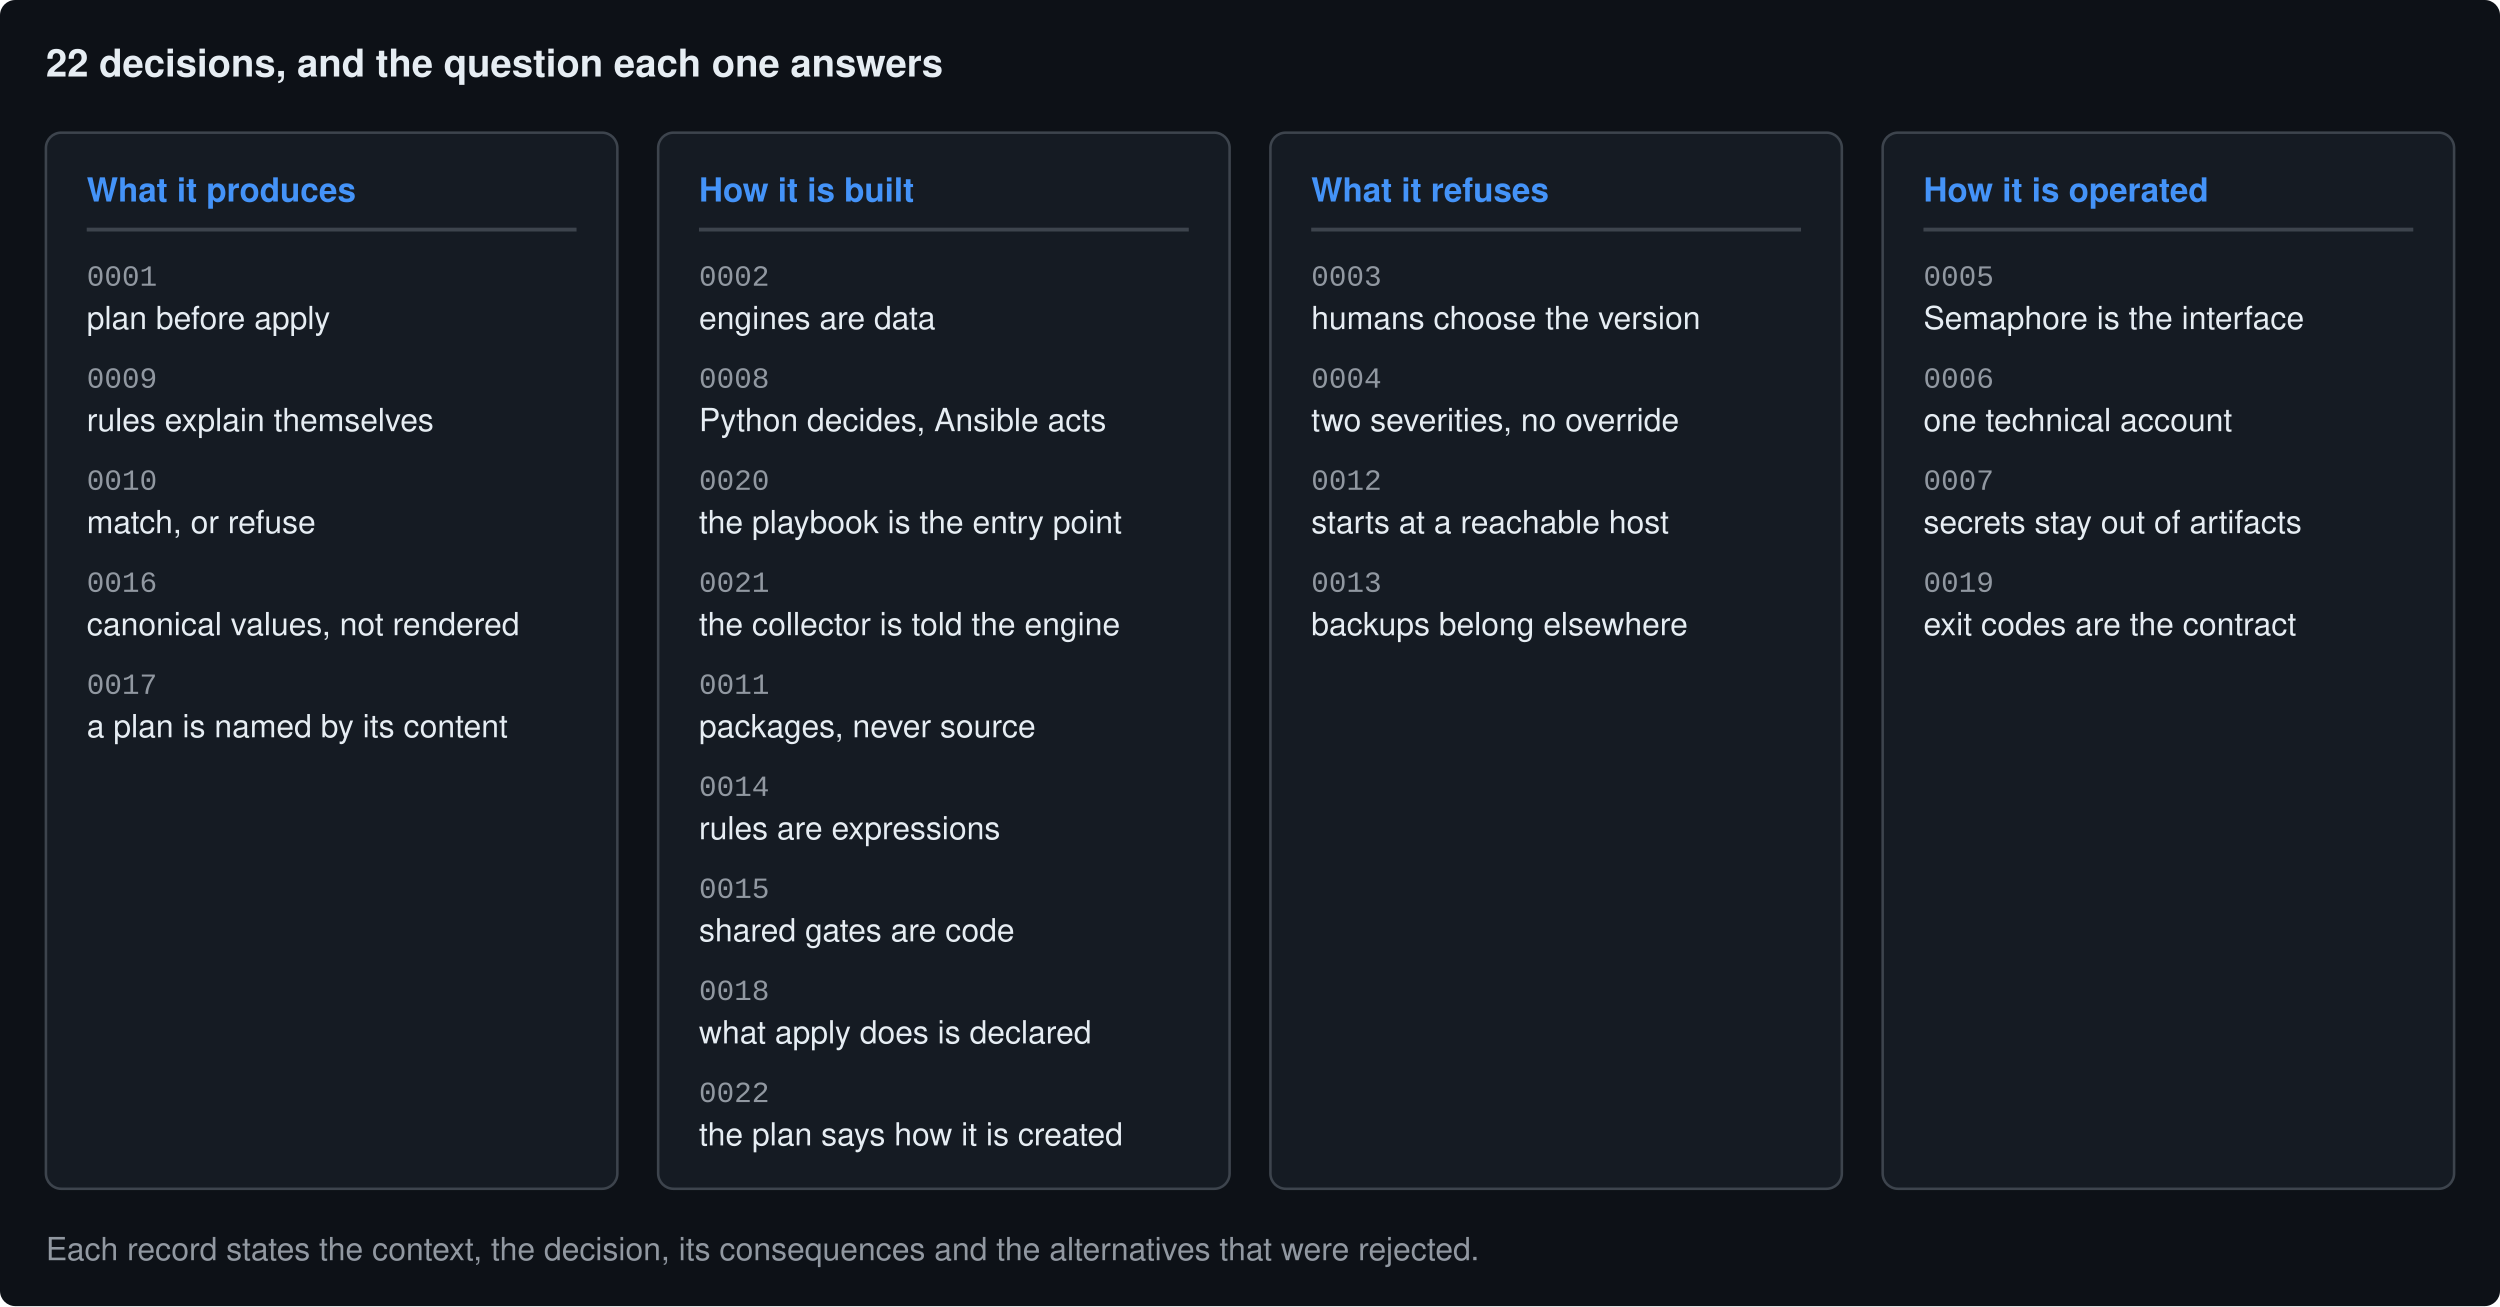
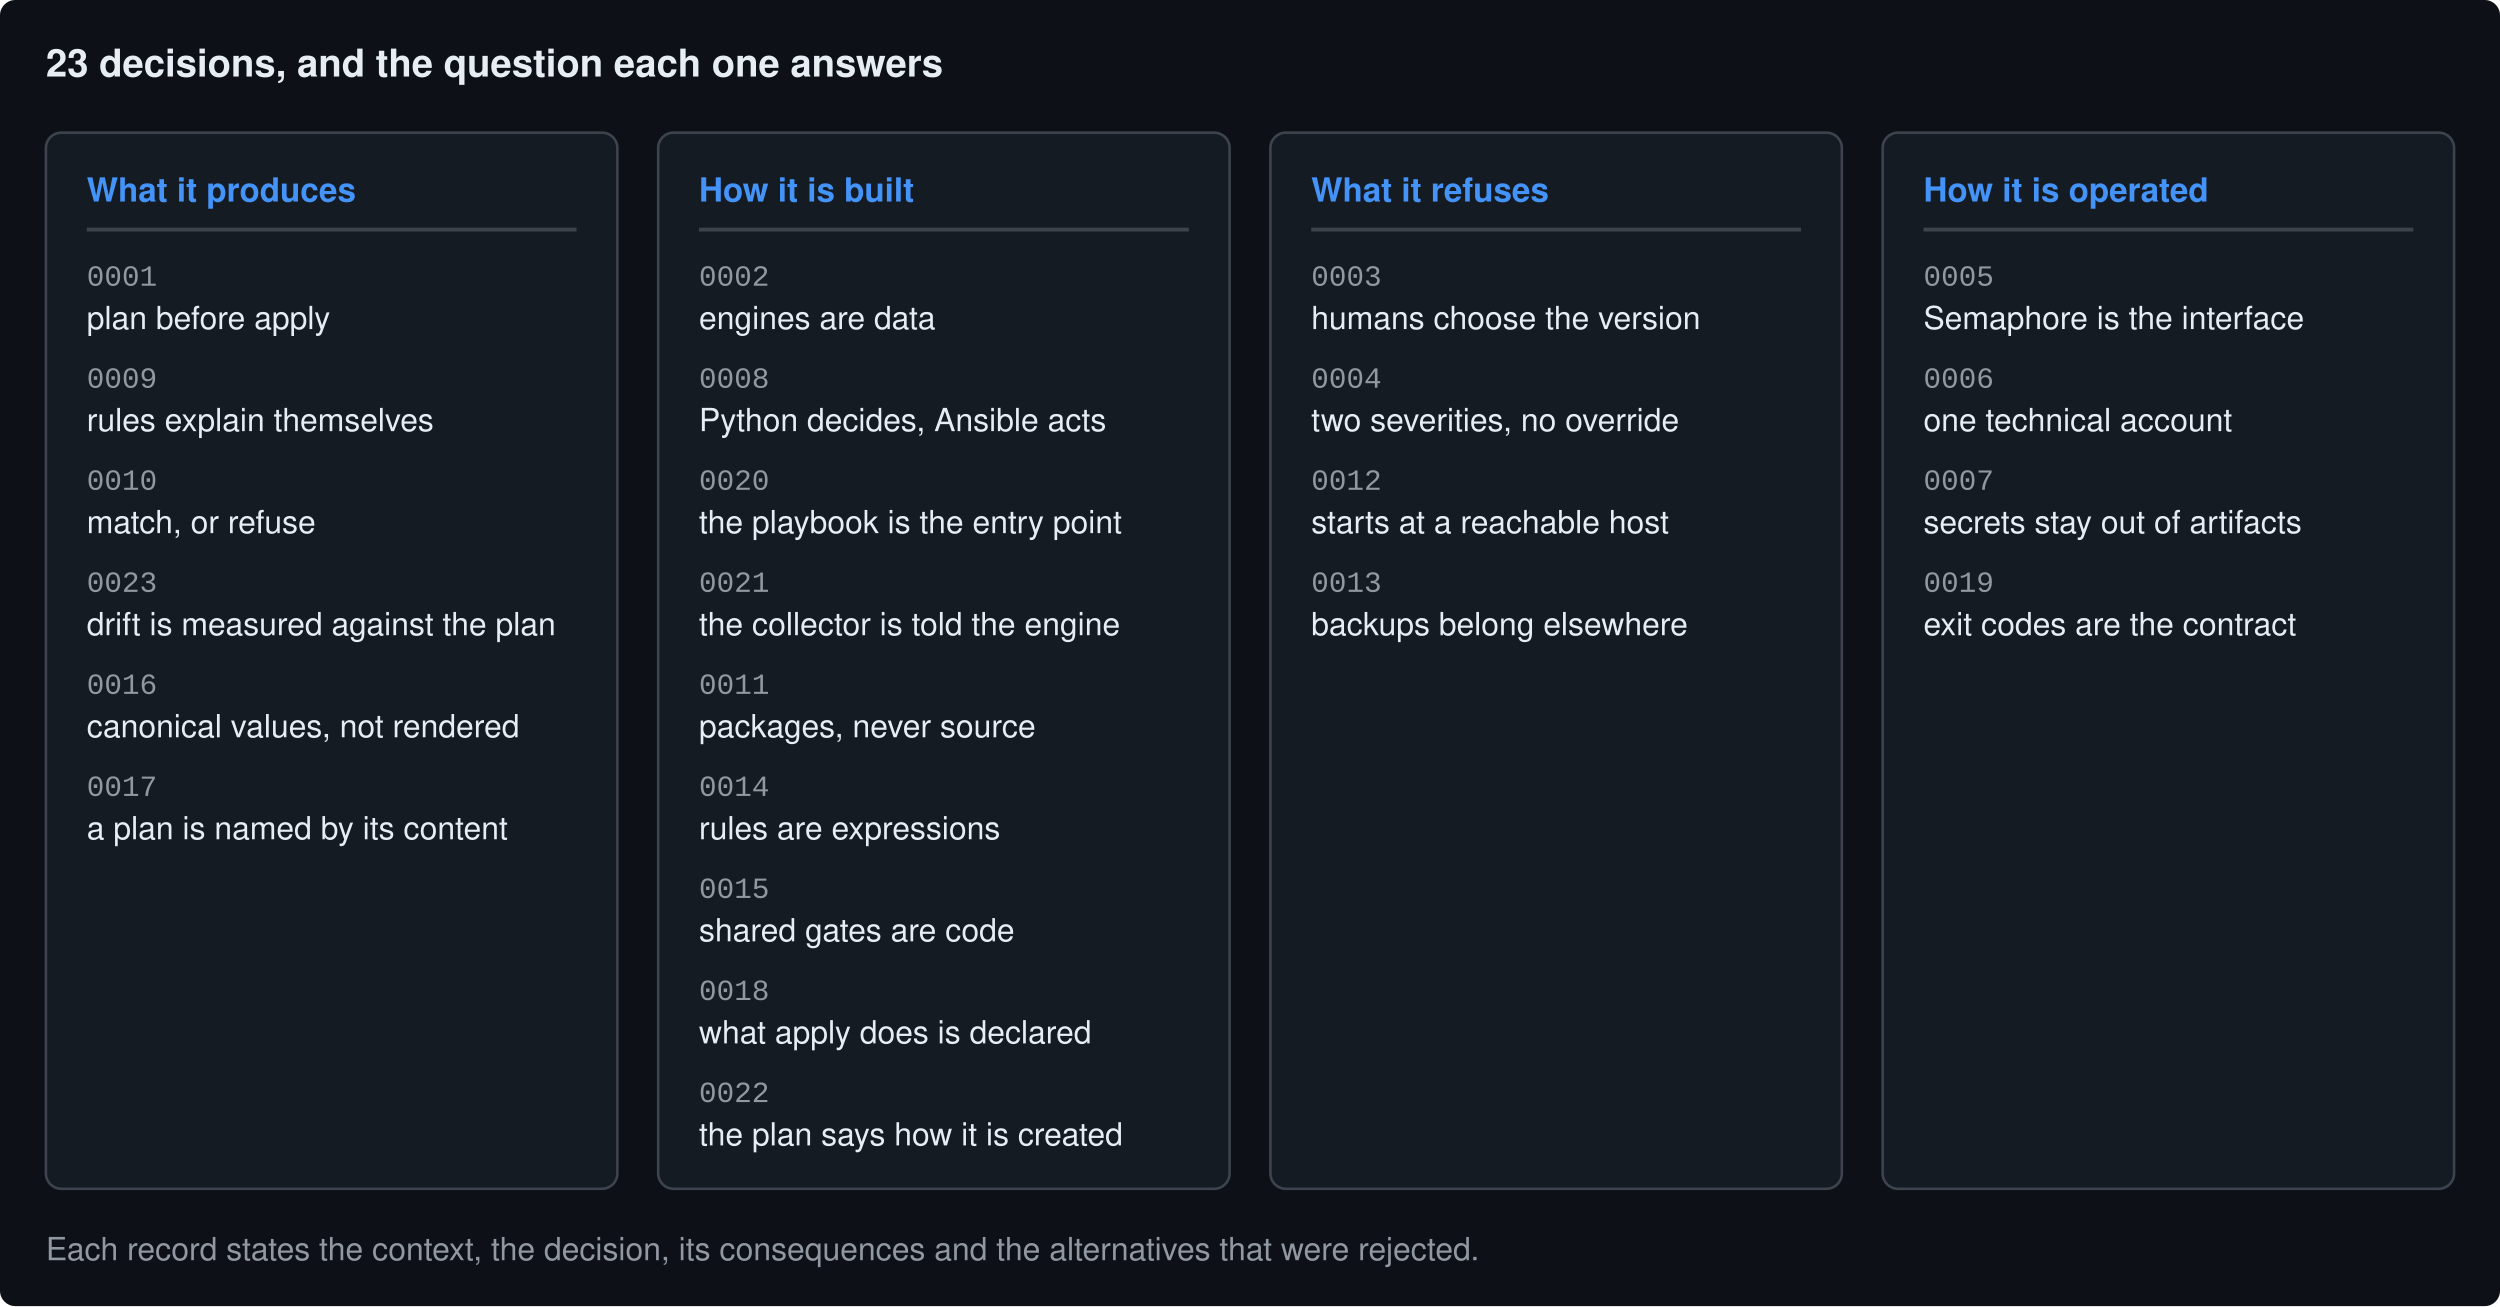
<svg xmlns="http://www.w3.org/2000/svg" width="980" height="512" viewBox="0 0 980 512" role="img">
  <defs>
    <marker id="arrow" viewBox="0 0 10 10" refX="9" refY="5" markerWidth="6" markerHeight="6" orient="auto">
      <path d="M 0 0 L 10 5 L 0 10 z" fill="context-stroke" />
    </marker>
  </defs>
  <rect x="0" y="0" width="980" height="512" rx="6" fill="#0d1117" stroke="none" stroke-width="1" />
-   <text x="18.0" y="30" fill="#e6edf3" font-family="-apple-system, BlinkMacSystemFont, 'Segoe UI', Helvetica, Arial, sans-serif" font-size="15" font-weight="600" text-anchor="start" letter-spacing="normal" xml:space="preserve">22 decisions, and the question each one answers</text>
+   <text x="18.0" y="30" fill="#e6edf3" font-family="-apple-system, BlinkMacSystemFont, 'Segoe UI', Helvetica, Arial, sans-serif" font-size="15" font-weight="600" text-anchor="start" letter-spacing="normal" xml:space="preserve">23 decisions, and the question each one answers</text>
  <rect x="18.0" y="52.0" width="224.0" height="414.0" rx="6" fill="#151b23" stroke="#3d444d" stroke-width="1" />
  <text x="34.0" y="79.0" fill="#4493f8" font-family="-apple-system, BlinkMacSystemFont, 'Segoe UI', Helvetica, Arial, sans-serif" font-size="13" font-weight="600" text-anchor="start" letter-spacing="normal" xml:space="preserve">What it produces</text>
  <line x1="34.0" y1="90.0" x2="226.0" y2="90.0" stroke="#3d444d" stroke-width="1.5" />
  <text x="34.0" y="112.0" fill="#9198a1" font-family="ui-monospace, SFMono-Regular, Menlo, Consolas, 'Liberation Mono', monospace" font-size="11.5" font-weight="normal" text-anchor="start" letter-spacing="normal" xml:space="preserve">0001</text>
  <text x="34.0" y="129.0" fill="#e6edf3" font-family="-apple-system, BlinkMacSystemFont, 'Segoe UI', Helvetica, Arial, sans-serif" font-size="12.5" font-weight="normal" text-anchor="start" letter-spacing="normal" xml:space="preserve">plan before apply</text>
  <text x="34.0" y="152.0" fill="#9198a1" font-family="ui-monospace, SFMono-Regular, Menlo, Consolas, 'Liberation Mono', monospace" font-size="11.5" font-weight="normal" text-anchor="start" letter-spacing="normal" xml:space="preserve">0009</text>
  <text x="34.0" y="169.0" fill="#e6edf3" font-family="-apple-system, BlinkMacSystemFont, 'Segoe UI', Helvetica, Arial, sans-serif" font-size="12.5" font-weight="normal" text-anchor="start" letter-spacing="normal" xml:space="preserve">rules explain themselves</text>
  <text x="34.0" y="192.0" fill="#9198a1" font-family="ui-monospace, SFMono-Regular, Menlo, Consolas, 'Liberation Mono', monospace" font-size="11.5" font-weight="normal" text-anchor="start" letter-spacing="normal" xml:space="preserve">0010</text>
  <text x="34.0" y="209.0" fill="#e6edf3" font-family="-apple-system, BlinkMacSystemFont, 'Segoe UI', Helvetica, Arial, sans-serif" font-size="12.5" font-weight="normal" text-anchor="start" letter-spacing="normal" xml:space="preserve">match, or refuse</text>
-   <text x="34.0" y="232.0" fill="#9198a1" font-family="ui-monospace, SFMono-Regular, Menlo, Consolas, 'Liberation Mono', monospace" font-size="11.5" font-weight="normal" text-anchor="start" letter-spacing="normal" xml:space="preserve">0016</text>
-   <text x="34.0" y="249.0" fill="#e6edf3" font-family="-apple-system, BlinkMacSystemFont, 'Segoe UI', Helvetica, Arial, sans-serif" font-size="12.5" font-weight="normal" text-anchor="start" letter-spacing="normal" xml:space="preserve">canonical values, not rendered</text>
-   <text x="34.0" y="272.0" fill="#9198a1" font-family="ui-monospace, SFMono-Regular, Menlo, Consolas, 'Liberation Mono', monospace" font-size="11.5" font-weight="normal" text-anchor="start" letter-spacing="normal" xml:space="preserve">0017</text>
-   <text x="34.0" y="289.0" fill="#e6edf3" font-family="-apple-system, BlinkMacSystemFont, 'Segoe UI', Helvetica, Arial, sans-serif" font-size="12.5" font-weight="normal" text-anchor="start" letter-spacing="normal" xml:space="preserve">a plan is named by its content</text>
+   <text x="34.0" y="232.0" fill="#9198a1" font-family="ui-monospace, SFMono-Regular, Menlo, Consolas, 'Liberation Mono', monospace" font-size="11.5" font-weight="normal" text-anchor="start" letter-spacing="normal" xml:space="preserve">0023</text>
+   <text x="34.0" y="249.0" fill="#e6edf3" font-family="-apple-system, BlinkMacSystemFont, 'Segoe UI', Helvetica, Arial, sans-serif" font-size="12.5" font-weight="normal" text-anchor="start" letter-spacing="normal" xml:space="preserve">drift is measured against the plan</text>
+   <text x="34.0" y="272.0" fill="#9198a1" font-family="ui-monospace, SFMono-Regular, Menlo, Consolas, 'Liberation Mono', monospace" font-size="11.5" font-weight="normal" text-anchor="start" letter-spacing="normal" xml:space="preserve">0016</text>
+   <text x="34.0" y="289.0" fill="#e6edf3" font-family="-apple-system, BlinkMacSystemFont, 'Segoe UI', Helvetica, Arial, sans-serif" font-size="12.5" font-weight="normal" text-anchor="start" letter-spacing="normal" xml:space="preserve">canonical values, not rendered</text>
+   <text x="34.0" y="312.0" fill="#9198a1" font-family="ui-monospace, SFMono-Regular, Menlo, Consolas, 'Liberation Mono', monospace" font-size="11.5" font-weight="normal" text-anchor="start" letter-spacing="normal" xml:space="preserve">0017</text>
+   <text x="34.0" y="329.0" fill="#e6edf3" font-family="-apple-system, BlinkMacSystemFont, 'Segoe UI', Helvetica, Arial, sans-serif" font-size="12.5" font-weight="normal" text-anchor="start" letter-spacing="normal" xml:space="preserve">a plan is named by its content</text>
  <rect x="258.0" y="52.0" width="224.0" height="414.0" rx="6" fill="#151b23" stroke="#3d444d" stroke-width="1" />
  <text x="274.0" y="79.0" fill="#4493f8" font-family="-apple-system, BlinkMacSystemFont, 'Segoe UI', Helvetica, Arial, sans-serif" font-size="13" font-weight="600" text-anchor="start" letter-spacing="normal" xml:space="preserve">How it is built</text>
  <line x1="274.0" y1="90.0" x2="466.0" y2="90.0" stroke="#3d444d" stroke-width="1.5" />
  <text x="274.0" y="112.0" fill="#9198a1" font-family="ui-monospace, SFMono-Regular, Menlo, Consolas, 'Liberation Mono', monospace" font-size="11.5" font-weight="normal" text-anchor="start" letter-spacing="normal" xml:space="preserve">0002</text>
  <text x="274.0" y="129.0" fill="#e6edf3" font-family="-apple-system, BlinkMacSystemFont, 'Segoe UI', Helvetica, Arial, sans-serif" font-size="12.5" font-weight="normal" text-anchor="start" letter-spacing="normal" xml:space="preserve">engines are data</text>
  <text x="274.0" y="152.0" fill="#9198a1" font-family="ui-monospace, SFMono-Regular, Menlo, Consolas, 'Liberation Mono', monospace" font-size="11.5" font-weight="normal" text-anchor="start" letter-spacing="normal" xml:space="preserve">0008</text>
  <text x="274.0" y="169.0" fill="#e6edf3" font-family="-apple-system, BlinkMacSystemFont, 'Segoe UI', Helvetica, Arial, sans-serif" font-size="12.5" font-weight="normal" text-anchor="start" letter-spacing="normal" xml:space="preserve">Python decides, Ansible acts</text>
  <text x="274.0" y="192.0" fill="#9198a1" font-family="ui-monospace, SFMono-Regular, Menlo, Consolas, 'Liberation Mono', monospace" font-size="11.5" font-weight="normal" text-anchor="start" letter-spacing="normal" xml:space="preserve">0020</text>
  <text x="274.0" y="209.0" fill="#e6edf3" font-family="-apple-system, BlinkMacSystemFont, 'Segoe UI', Helvetica, Arial, sans-serif" font-size="12.5" font-weight="normal" text-anchor="start" letter-spacing="normal" xml:space="preserve">the playbook is the entry point</text>
  <text x="274.0" y="232.0" fill="#9198a1" font-family="ui-monospace, SFMono-Regular, Menlo, Consolas, 'Liberation Mono', monospace" font-size="11.5" font-weight="normal" text-anchor="start" letter-spacing="normal" xml:space="preserve">0021</text>
  <text x="274.0" y="249.0" fill="#e6edf3" font-family="-apple-system, BlinkMacSystemFont, 'Segoe UI', Helvetica, Arial, sans-serif" font-size="12.5" font-weight="normal" text-anchor="start" letter-spacing="normal" xml:space="preserve">the collector is told the engine</text>
  <text x="274.0" y="272.0" fill="#9198a1" font-family="ui-monospace, SFMono-Regular, Menlo, Consolas, 'Liberation Mono', monospace" font-size="11.5" font-weight="normal" text-anchor="start" letter-spacing="normal" xml:space="preserve">0011</text>
  <text x="274.0" y="289.0" fill="#e6edf3" font-family="-apple-system, BlinkMacSystemFont, 'Segoe UI', Helvetica, Arial, sans-serif" font-size="12.5" font-weight="normal" text-anchor="start" letter-spacing="normal" xml:space="preserve">packages, never source</text>
  <text x="274.0" y="312.0" fill="#9198a1" font-family="ui-monospace, SFMono-Regular, Menlo, Consolas, 'Liberation Mono', monospace" font-size="11.5" font-weight="normal" text-anchor="start" letter-spacing="normal" xml:space="preserve">0014</text>
  <text x="274.0" y="329.0" fill="#e6edf3" font-family="-apple-system, BlinkMacSystemFont, 'Segoe UI', Helvetica, Arial, sans-serif" font-size="12.5" font-weight="normal" text-anchor="start" letter-spacing="normal" xml:space="preserve">rules are expressions</text>
  <text x="274.0" y="352.0" fill="#9198a1" font-family="ui-monospace, SFMono-Regular, Menlo, Consolas, 'Liberation Mono', monospace" font-size="11.5" font-weight="normal" text-anchor="start" letter-spacing="normal" xml:space="preserve">0015</text>
  <text x="274.0" y="369.0" fill="#e6edf3" font-family="-apple-system, BlinkMacSystemFont, 'Segoe UI', Helvetica, Arial, sans-serif" font-size="12.5" font-weight="normal" text-anchor="start" letter-spacing="normal" xml:space="preserve">shared gates are code</text>
  <text x="274.0" y="392.0" fill="#9198a1" font-family="ui-monospace, SFMono-Regular, Menlo, Consolas, 'Liberation Mono', monospace" font-size="11.5" font-weight="normal" text-anchor="start" letter-spacing="normal" xml:space="preserve">0018</text>
  <text x="274.0" y="409.0" fill="#e6edf3" font-family="-apple-system, BlinkMacSystemFont, 'Segoe UI', Helvetica, Arial, sans-serif" font-size="12.5" font-weight="normal" text-anchor="start" letter-spacing="normal" xml:space="preserve">what apply does is declared</text>
  <text x="274.0" y="432.0" fill="#9198a1" font-family="ui-monospace, SFMono-Regular, Menlo, Consolas, 'Liberation Mono', monospace" font-size="11.5" font-weight="normal" text-anchor="start" letter-spacing="normal" xml:space="preserve">0022</text>
  <text x="274.0" y="449.0" fill="#e6edf3" font-family="-apple-system, BlinkMacSystemFont, 'Segoe UI', Helvetica, Arial, sans-serif" font-size="12.5" font-weight="normal" text-anchor="start" letter-spacing="normal" xml:space="preserve">the plan says how it is created</text>
  <rect x="498.0" y="52.0" width="224.0" height="414.0" rx="6" fill="#151b23" stroke="#3d444d" stroke-width="1" />
  <text x="514.0" y="79.0" fill="#4493f8" font-family="-apple-system, BlinkMacSystemFont, 'Segoe UI', Helvetica, Arial, sans-serif" font-size="13" font-weight="600" text-anchor="start" letter-spacing="normal" xml:space="preserve">What it refuses</text>
  <line x1="514.0" y1="90.0" x2="706.0" y2="90.0" stroke="#3d444d" stroke-width="1.5" />
  <text x="514.0" y="112.0" fill="#9198a1" font-family="ui-monospace, SFMono-Regular, Menlo, Consolas, 'Liberation Mono', monospace" font-size="11.5" font-weight="normal" text-anchor="start" letter-spacing="normal" xml:space="preserve">0003</text>
  <text x="514.0" y="129.0" fill="#e6edf3" font-family="-apple-system, BlinkMacSystemFont, 'Segoe UI', Helvetica, Arial, sans-serif" font-size="12.5" font-weight="normal" text-anchor="start" letter-spacing="normal" xml:space="preserve">humans choose the version</text>
  <text x="514.0" y="152.0" fill="#9198a1" font-family="ui-monospace, SFMono-Regular, Menlo, Consolas, 'Liberation Mono', monospace" font-size="11.5" font-weight="normal" text-anchor="start" letter-spacing="normal" xml:space="preserve">0004</text>
  <text x="514.0" y="169.0" fill="#e6edf3" font-family="-apple-system, BlinkMacSystemFont, 'Segoe UI', Helvetica, Arial, sans-serif" font-size="12.5" font-weight="normal" text-anchor="start" letter-spacing="normal" xml:space="preserve">two severities, no override</text>
  <text x="514.0" y="192.0" fill="#9198a1" font-family="ui-monospace, SFMono-Regular, Menlo, Consolas, 'Liberation Mono', monospace" font-size="11.5" font-weight="normal" text-anchor="start" letter-spacing="normal" xml:space="preserve">0012</text>
  <text x="514.0" y="209.0" fill="#e6edf3" font-family="-apple-system, BlinkMacSystemFont, 'Segoe UI', Helvetica, Arial, sans-serif" font-size="12.5" font-weight="normal" text-anchor="start" letter-spacing="normal" xml:space="preserve">starts at a reachable host</text>
  <text x="514.0" y="232.0" fill="#9198a1" font-family="ui-monospace, SFMono-Regular, Menlo, Consolas, 'Liberation Mono', monospace" font-size="11.5" font-weight="normal" text-anchor="start" letter-spacing="normal" xml:space="preserve">0013</text>
  <text x="514.0" y="249.0" fill="#e6edf3" font-family="-apple-system, BlinkMacSystemFont, 'Segoe UI', Helvetica, Arial, sans-serif" font-size="12.5" font-weight="normal" text-anchor="start" letter-spacing="normal" xml:space="preserve">backups belong elsewhere</text>
  <rect x="738.0" y="52.0" width="224.0" height="414.0" rx="6" fill="#151b23" stroke="#3d444d" stroke-width="1" />
  <text x="754.0" y="79.0" fill="#4493f8" font-family="-apple-system, BlinkMacSystemFont, 'Segoe UI', Helvetica, Arial, sans-serif" font-size="13" font-weight="600" text-anchor="start" letter-spacing="normal" xml:space="preserve">How it is operated</text>
  <line x1="754.0" y1="90.0" x2="946.0" y2="90.0" stroke="#3d444d" stroke-width="1.5" />
  <text x="754.0" y="112.0" fill="#9198a1" font-family="ui-monospace, SFMono-Regular, Menlo, Consolas, 'Liberation Mono', monospace" font-size="11.5" font-weight="normal" text-anchor="start" letter-spacing="normal" xml:space="preserve">0005</text>
  <text x="754.0" y="129.0" fill="#e6edf3" font-family="-apple-system, BlinkMacSystemFont, 'Segoe UI', Helvetica, Arial, sans-serif" font-size="12.5" font-weight="normal" text-anchor="start" letter-spacing="normal" xml:space="preserve">Semaphore is the interface</text>
  <text x="754.0" y="152.0" fill="#9198a1" font-family="ui-monospace, SFMono-Regular, Menlo, Consolas, 'Liberation Mono', monospace" font-size="11.5" font-weight="normal" text-anchor="start" letter-spacing="normal" xml:space="preserve">0006</text>
  <text x="754.0" y="169.0" fill="#e6edf3" font-family="-apple-system, BlinkMacSystemFont, 'Segoe UI', Helvetica, Arial, sans-serif" font-size="12.5" font-weight="normal" text-anchor="start" letter-spacing="normal" xml:space="preserve">one technical account</text>
  <text x="754.0" y="192.0" fill="#9198a1" font-family="ui-monospace, SFMono-Regular, Menlo, Consolas, 'Liberation Mono', monospace" font-size="11.5" font-weight="normal" text-anchor="start" letter-spacing="normal" xml:space="preserve">0007</text>
  <text x="754.0" y="209.0" fill="#e6edf3" font-family="-apple-system, BlinkMacSystemFont, 'Segoe UI', Helvetica, Arial, sans-serif" font-size="12.5" font-weight="normal" text-anchor="start" letter-spacing="normal" xml:space="preserve">secrets stay out of artifacts</text>
  <text x="754.0" y="232.0" fill="#9198a1" font-family="ui-monospace, SFMono-Regular, Menlo, Consolas, 'Liberation Mono', monospace" font-size="11.5" font-weight="normal" text-anchor="start" letter-spacing="normal" xml:space="preserve">0019</text>
  <text x="754.0" y="249.0" fill="#e6edf3" font-family="-apple-system, BlinkMacSystemFont, 'Segoe UI', Helvetica, Arial, sans-serif" font-size="12.5" font-weight="normal" text-anchor="start" letter-spacing="normal" xml:space="preserve">exit codes are the contract</text>
  <text x="18.0" y="494" fill="#9198a1" font-family="-apple-system, BlinkMacSystemFont, 'Segoe UI', Helvetica, Arial, sans-serif" font-size="12.5" font-weight="normal" text-anchor="start" letter-spacing="normal" xml:space="preserve">Each record states the context, the decision, its consequences and the alternatives that were rejected.</text>
</svg>
